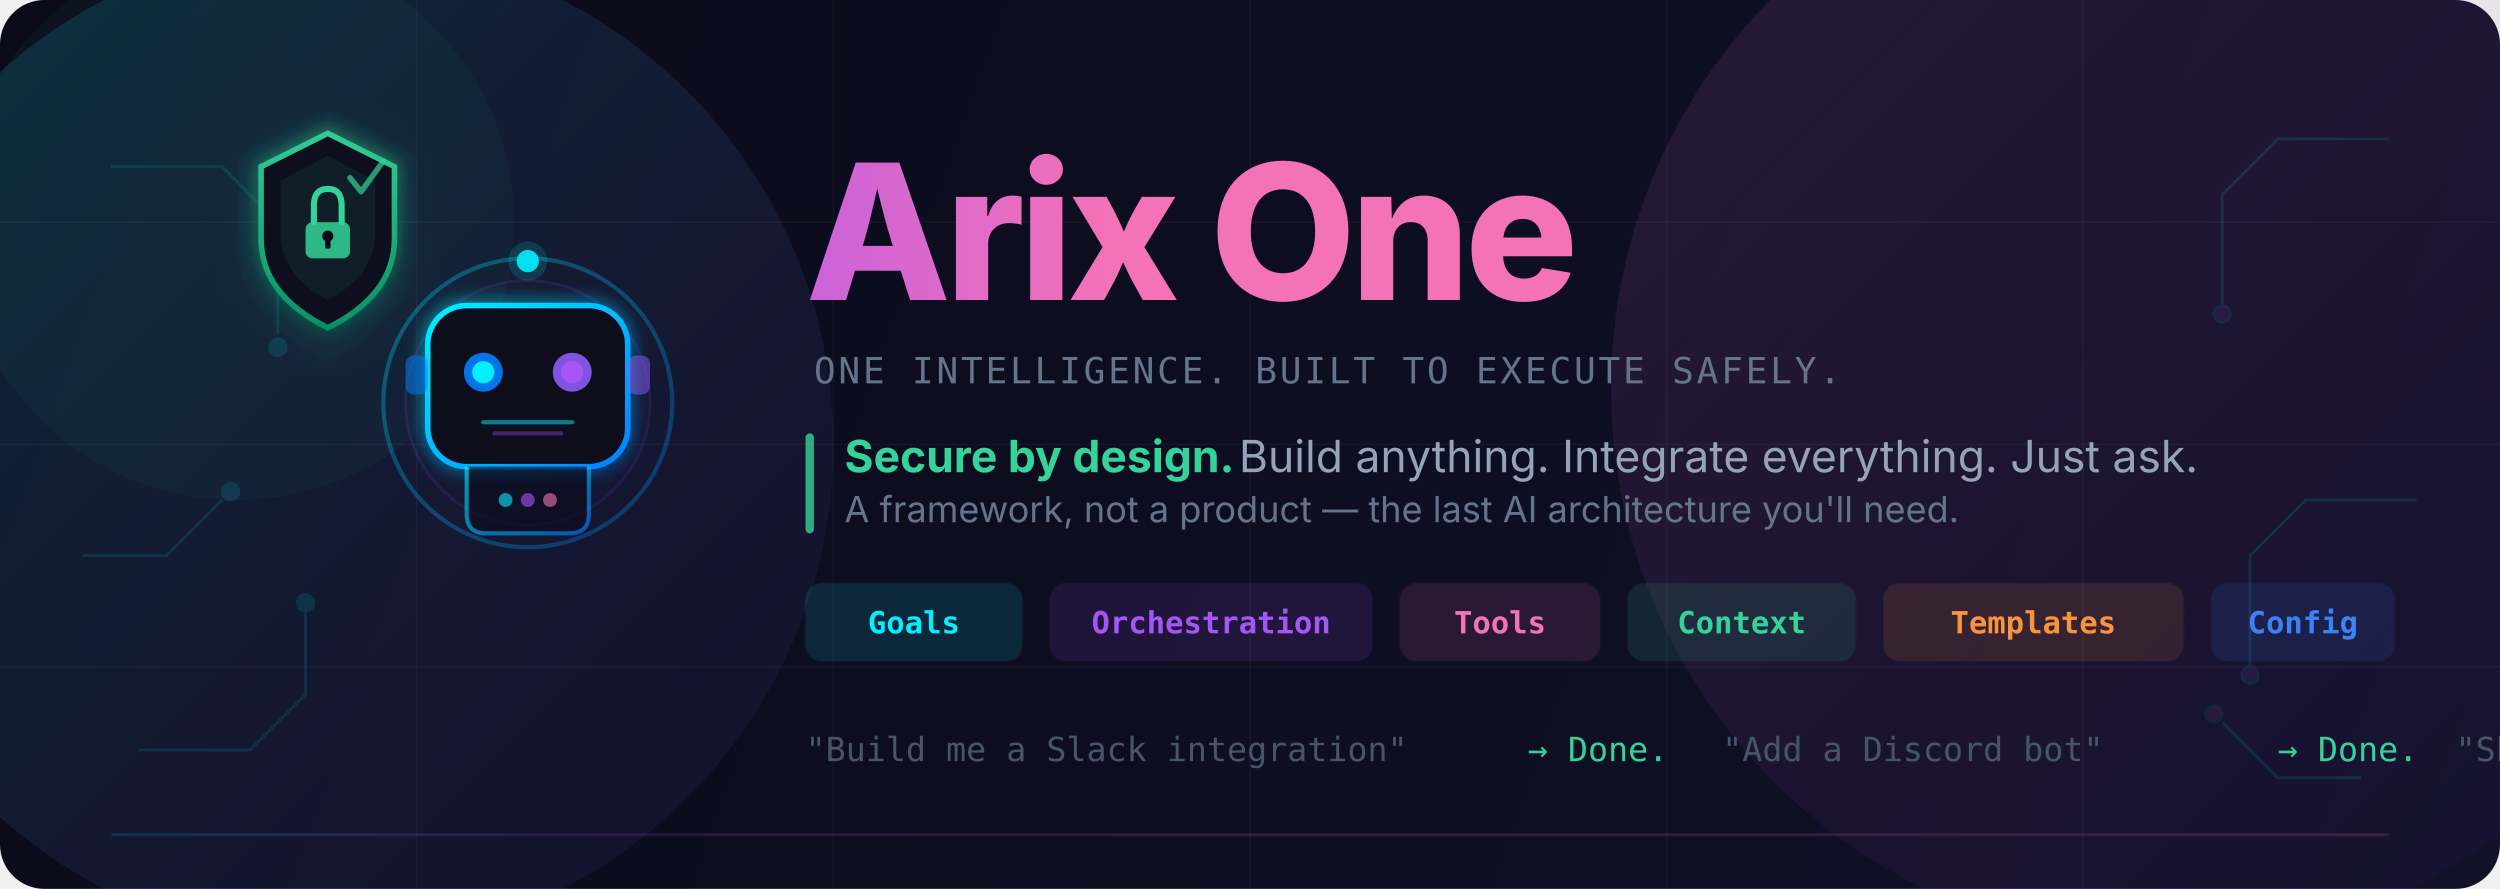
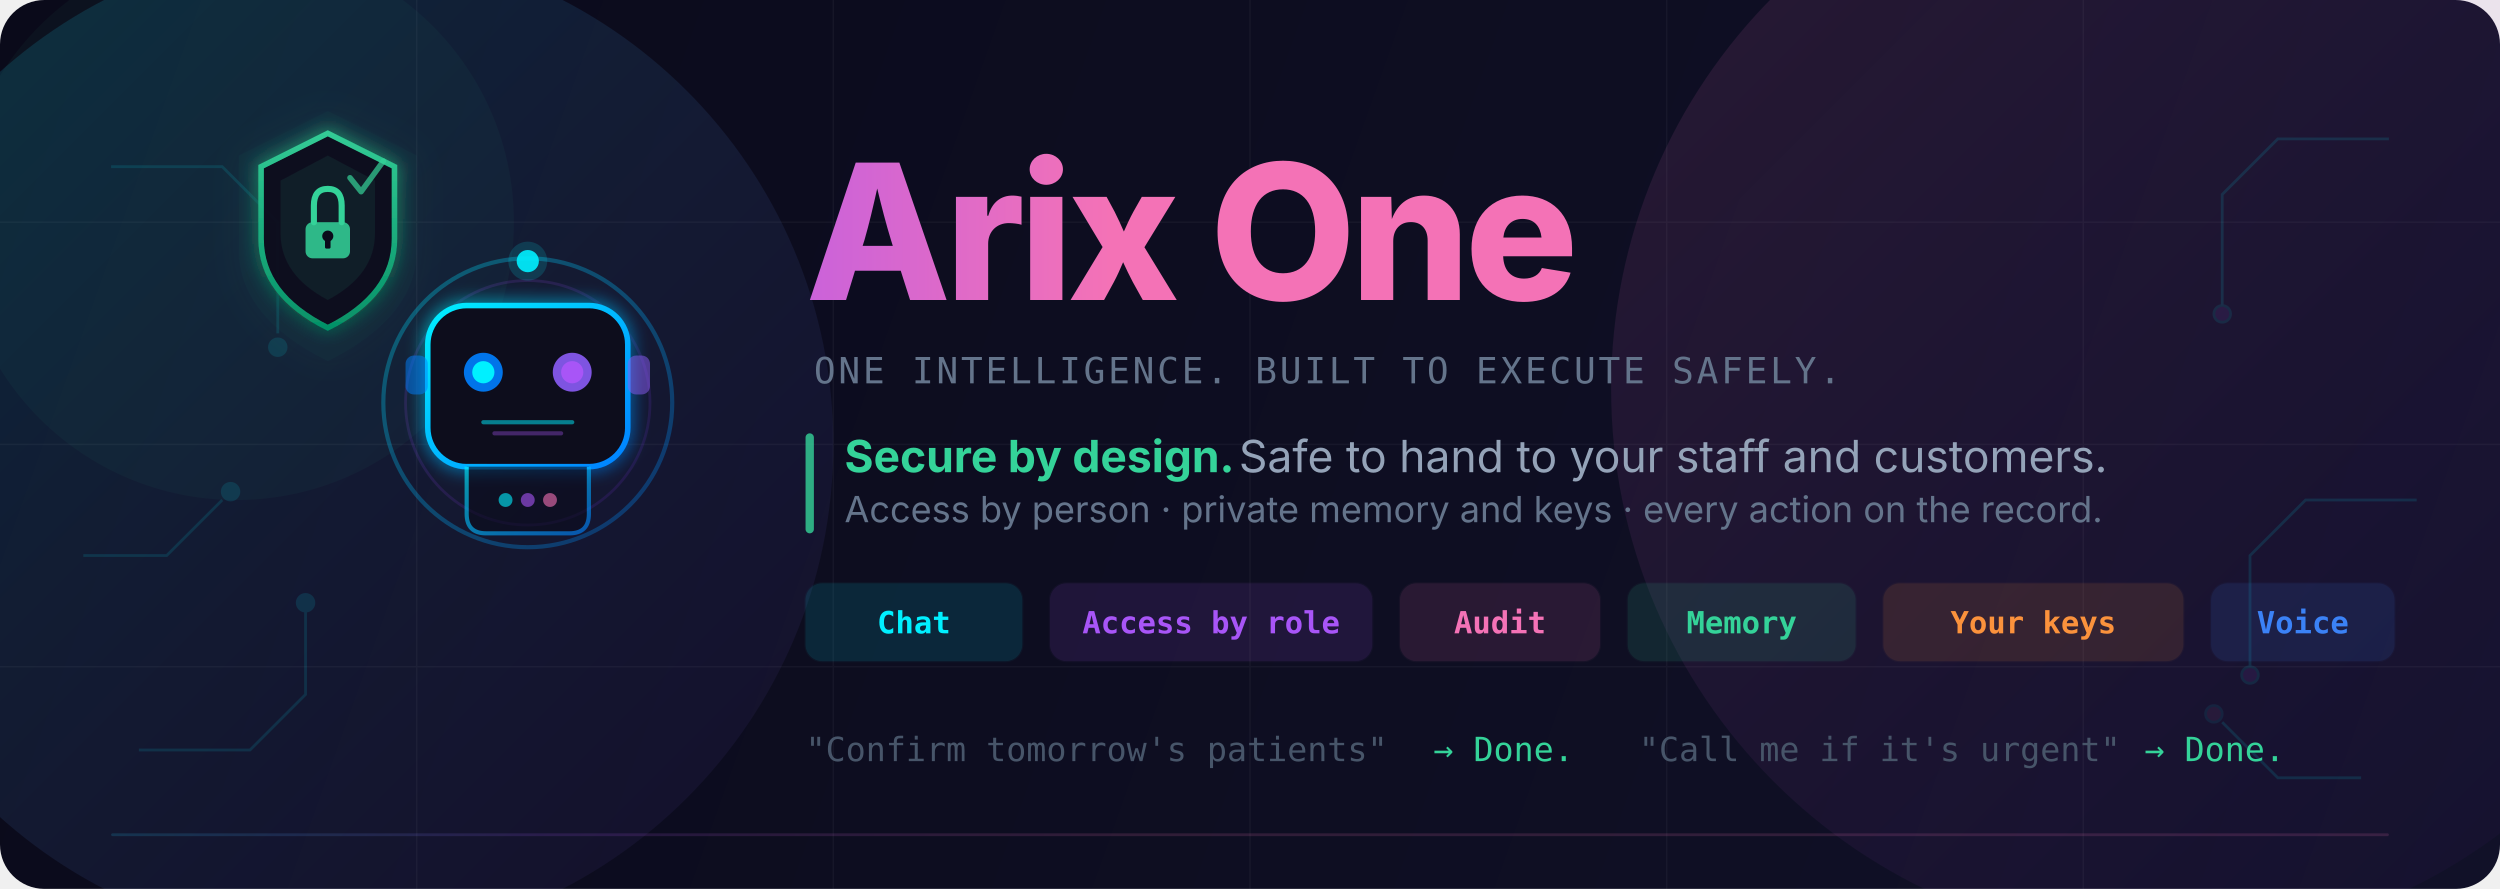
<svg xmlns="http://www.w3.org/2000/svg" viewBox="0 0 900 320" fill="none">
  <defs>
    <linearGradient id="bg" x1="0" y1="0" x2="900" y2="320" gradientUnits="userSpaceOnUse">
      <stop offset="0%" stop-color="#0a0a1a" />
      <stop offset="100%" stop-color="#111128" />
    </linearGradient>
    <linearGradient id="cyan" x1="0" y1="0" x2="1" y2="1">
      <stop offset="0%" stop-color="#00f0ff" />
      <stop offset="100%" stop-color="#0080ff" />
    </linearGradient>
    <linearGradient id="purple" x1="0" y1="0" x2="1" y2="1">
      <stop offset="0%" stop-color="#a855f7" />
      <stop offset="100%" stop-color="#6d28d9" />
    </linearGradient>
    <linearGradient id="titleGrad" x1="0" y1="0" x2="400" y2="0" gradientUnits="userSpaceOnUse">
      <stop offset="0%" stop-color="#00f0ff" />
      <stop offset="50%" stop-color="#a855f7" />
      <stop offset="100%" stop-color="#f472b6" />
    </linearGradient>
    <linearGradient id="greenGrad" x1="0" y1="0" x2="1" y2="1">
      <stop offset="0%" stop-color="#34d399" />
      <stop offset="100%" stop-color="#06b6d4" />
    </linearGradient>
    <linearGradient id="orb1" x1="0" y1="0" x2="1" y2="1">
      <stop offset="0%" stop-color="#00f0ff" stop-opacity="0.15" />
      <stop offset="100%" stop-color="#a855f7" stop-opacity="0.05" />
    </linearGradient>
    <linearGradient id="orb2" x1="0" y1="0" x2="1" y2="1">
      <stop offset="0%" stop-color="#f472b6" stop-opacity="0.12" />
      <stop offset="100%" stop-color="#6d28d9" stop-opacity="0.03" />
    </linearGradient>
    <linearGradient id="shieldGrad" x1="0" y1="0" x2="0" y2="1">
      <stop offset="0%" stop-color="#34d399" />
      <stop offset="100%" stop-color="#059669" />
    </linearGradient>
    <filter id="glow" x="-50%" y="-50%" width="200%" height="200%">
      <feGaussianBlur stdDeviation="3" result="blur" />
      <feComposite in="SourceGraphic" in2="blur" operator="over" />
    </filter>
    <filter id="greenGlow" x="-50%" y="-50%" width="200%" height="200%">
      <feGaussianBlur stdDeviation="6" result="blur" />
      <feComposite in="SourceGraphic" in2="blur" operator="over" />
    </filter>
  </defs>
  <rect width="900" height="320" rx="16" fill="url(#bg)" />
  <circle cx="120" cy="160" r="180" fill="url(#orb1)" />
  <circle cx="780" cy="140" r="200" fill="url(#orb2)" />
  <circle cx="85" cy="80" r="100" fill="#34d399" opacity="0.04" />
  <g opacity="0.04" stroke="#ffffff" stroke-width="0.5">
    <line x1="0" y1="80" x2="900" y2="80" />
    <line x1="0" y1="160" x2="900" y2="160" />
    <line x1="0" y1="240" x2="900" y2="240" />
    <line x1="150" y1="0" x2="150" y2="320" />
    <line x1="300" y1="0" x2="300" y2="320" />
    <line x1="450" y1="0" x2="450" y2="320" />
    <line x1="600" y1="0" x2="600" y2="320" />
    <line x1="750" y1="0" x2="750" y2="320" />
  </g>
  <g opacity="0.12" stroke="#00f0ff" stroke-width="1" fill="none">
    <path d="M 40,60 L 80,60 L 100,80 L 100,120" />
    <circle cx="100" cy="125" r="3" fill="#00f0ff" />
    <path d="M 30,200 L 60,200 L 80,180" />
    <circle cx="83" cy="177" r="3" fill="#00f0ff" />
    <path d="M 50,270 L 90,270 L 110,250 L 110,220" />
    <circle cx="110" cy="217" r="3" fill="#00f0ff" />
    <path d="M 860,50 L 820,50 L 800,70 L 800,110" />
    <circle cx="800" cy="113" r="3" fill="#a855f7" opacity="0.8" />
    <path d="M 870,180 L 830,180 L 810,200 L 810,240" />
    <circle cx="810" cy="243" r="3" fill="#a855f7" opacity="0.8" />
    <path d="M 850,280 L 820,280 L 800,260" />
    <circle cx="797" cy="257" r="3" fill="#f472b6" opacity="0.6" />
  </g>
  <g transform="translate(68, 36)">
    <path d="M 50,4 L 82,20 L 82,54 Q 82,78 50,94 Q 18,78 18,54 L 18,20 Z" fill="#34d399" opacity="0.05" filter="url(#greenGlow)" />
    <path d="M 50,12 L 74,24 L 74,50 Q 74,70 50,82 Q 26,70 26,50 L 26,24 Z" stroke="url(#shieldGrad)" stroke-width="2" fill="#0a0a1a" opacity="0.95" filter="url(#glow)" />
    <path d="M 50,20 L 67,29 L 67,48 Q 67,63 50,72 Q 33,63 33,48 L 33,29 Z" fill="#34d399" opacity="0.08" />
    <rect x="42" y="44" width="16" height="13" rx="2.5" fill="#34d399" opacity="0.85" />
    <path d="M 45,44 L 45,38 Q 45,32 50,32 Q 55,32 55,38 L 55,44" stroke="#34d399" stroke-width="2.2" fill="none" stroke-linecap="round" />
    <circle cx="50" cy="49" r="2" fill="#0a0a1a" />
    <rect x="49" y="50" width="2" height="3.5" rx="0.5" fill="#0a0a1a" />
    <path d="M 58,28 L 62,33 L 70,22" stroke="#34d399" stroke-width="2" fill="none" stroke-linecap="round" stroke-linejoin="round" opacity="0.7" />
  </g>
  <g transform="translate(140, 90)">
    <circle cx="50" cy="55" r="52" stroke="url(#cyan)" stroke-width="1.5" fill="none" opacity="0.3" />
    <circle cx="50" cy="55" r="44" stroke="url(#purple)" stroke-width="1" fill="none" opacity="0.15" />
    <rect x="14" y="20" width="72" height="58" rx="14" stroke="url(#cyan)" stroke-width="2" fill="#0a0a1a" filter="url(#glow)" />
    <line x1="50" y1="20" x2="50" y2="6" stroke="url(#cyan)" stroke-width="2" />
    <circle cx="50" cy="4" r="4" fill="#00f0ff" opacity="0.9" />
    <circle cx="50" cy="4" r="7" fill="#00f0ff" opacity="0.15" />
    <circle cx="34" cy="44" r="7" fill="#0080ff" opacity="0.9" />
    <circle cx="34" cy="44" r="4" fill="#00f0ff" />
    <circle cx="66" cy="44" r="7" fill="#8b5cf6" opacity="0.9" />
    <circle cx="66" cy="44" r="4" fill="#a855f7" />
    <line x1="34" y1="62" x2="66" y2="62" stroke="#00f0ff" stroke-width="1.5" opacity="0.5" stroke-linecap="round" />
    <line x1="38" y1="66" x2="62" y2="66" stroke="#a855f7" stroke-width="1.5" opacity="0.35" stroke-linecap="round" />
    <rect x="6" y="38" width="8" height="14" rx="3" fill="#0080ff" opacity="0.5" />
    <rect x="86" y="38" width="8" height="14" rx="3" fill="#8b5cf6" opacity="0.5" />
    <path d="M 28,78 L 28,95 Q 28,102 35,102 L 65,102 Q 72,102 72,95 L 72,78" stroke="url(#cyan)" stroke-width="1.5" fill="#0a0a1a" opacity="0.6" />
    <circle cx="42" cy="90" r="2.5" fill="#00f0ff" opacity="0.6" />
    <circle cx="50" cy="90" r="2.5" fill="#a855f7" opacity="0.6" />
    <circle cx="58" cy="90" r="2.5" fill="#f472b6" opacity="0.6" />
  </g>
  <text x="290" y="108" font-family="'SF Pro Display', 'Segoe UI', system-ui, -apple-system, sans-serif" font-size="68" font-weight="800" fill="url(#titleGrad)" letter-spacing="-2">Arix One</text>
  <text x="293" y="138" font-family="'SF Mono', 'Cascadia Code', 'Fira Code', monospace" font-size="13" fill="#64748b" letter-spacing="1">ONE INTELLIGENCE. BUILT TO EXECUTE SAFELY.</text>
  <g transform="translate(290, 156)">
    <rect x="0" y="0" width="3" height="36" rx="1.5" fill="#34d399" opacity="0.8" />
    <text x="14" y="14" font-family="'SF Pro Display', 'Segoe UI', system-ui, -apple-system, sans-serif" font-size="16" font-weight="700" fill="#34d399">Secure by design.</text>
-     <text x="156" y="14" font-family="'SF Pro Display', 'Segoe UI', system-ui, -apple-system, sans-serif" font-size="16" fill="#94a3b8">Build anything. Integrate everything. Just ask.</text>
-     <text x="14" y="32" font-family="'SF Pro Display', 'Segoe UI', system-ui, -apple-system, sans-serif" font-size="13" fill="#64748b">A framework, not a product — the last AI architecture you'll need.</text>
+     <text x="156" y="14" font-family="'SF Pro Display', 'Segoe UI', system-ui, -apple-system, sans-serif" font-size="16" fill="#94a3b8">Safe to hand to your staff and customers.</text>
+     <text x="14" y="32" font-family="'SF Pro Display', 'Segoe UI', system-ui, -apple-system, sans-serif" font-size="13" fill="#64748b">Access by person · private memory and keys · every action on the record.</text>
  </g>
  <g transform="translate(290, 210)">
    <g>
      <rect x="0" y="0" width="78" height="28" rx="6" fill="#00f0ff" opacity="0.12" stroke="#00f0ff" stroke-width="0.8" stroke-opacity="0.3" />
-       <text x="39" y="18" font-family="'SF Mono', 'Cascadia Code', monospace" font-size="11" fill="#00f0ff" text-anchor="middle" font-weight="600">Goals</text>
+       <text x="39" y="18" font-family="'SF Mono', 'Cascadia Code', monospace" font-size="11" fill="#00f0ff" text-anchor="middle" font-weight="600">Chat</text>
    </g>
    <g>
      <rect x="88" y="0" width="116" height="28" rx="6" fill="#a855f7" opacity="0.12" stroke="#a855f7" stroke-width="0.8" stroke-opacity="0.3" />
-       <text x="146" y="18" font-family="'SF Mono', 'Cascadia Code', monospace" font-size="11" fill="#a855f7" text-anchor="middle" font-weight="600">Orchestration</text>
+       <text x="146" y="18" font-family="'SF Mono', 'Cascadia Code', monospace" font-size="11" fill="#a855f7" text-anchor="middle" font-weight="600">Access by role</text>
    </g>
    <g>
      <rect x="214" y="0" width="72" height="28" rx="6" fill="#f472b6" opacity="0.12" stroke="#f472b6" stroke-width="0.8" stroke-opacity="0.3" />
-       <text x="250" y="18" font-family="'SF Mono', 'Cascadia Code', monospace" font-size="11" fill="#f472b6" text-anchor="middle" font-weight="600">Tools</text>
+       <text x="250" y="18" font-family="'SF Mono', 'Cascadia Code', monospace" font-size="11" fill="#f472b6" text-anchor="middle" font-weight="600">Audit</text>
    </g>
    <g>
      <rect x="296" y="0" width="82" height="28" rx="6" fill="#34d399" opacity="0.12" stroke="#34d399" stroke-width="0.8" stroke-opacity="0.3" />
-       <text x="337" y="18" font-family="'SF Mono', 'Cascadia Code', monospace" font-size="11" fill="#34d399" text-anchor="middle" font-weight="600">Context</text>
+       <text x="337" y="18" font-family="'SF Mono', 'Cascadia Code', monospace" font-size="11" fill="#34d399" text-anchor="middle" font-weight="600">Memory</text>
    </g>
    <g>
      <rect x="388" y="0" width="108" height="28" rx="6" fill="#fb923c" opacity="0.12" stroke="#fb923c" stroke-width="0.8" stroke-opacity="0.3" />
-       <text x="442" y="18" font-family="'SF Mono', 'Cascadia Code', monospace" font-size="11" fill="#fb923c" text-anchor="middle" font-weight="600">Templates</text>
+       <text x="442" y="18" font-family="'SF Mono', 'Cascadia Code', monospace" font-size="11" fill="#fb923c" text-anchor="middle" font-weight="600">Your keys</text>
    </g>
    <g>
      <rect x="506" y="0" width="66" height="28" rx="6" fill="#3b82f6" opacity="0.12" stroke="#3b82f6" stroke-width="0.8" stroke-opacity="0.3" />
-       <text x="539" y="18" font-family="'SF Mono', 'Cascadia Code', monospace" font-size="11" fill="#3b82f6" text-anchor="middle" font-weight="600">Config</text>
+       <text x="539" y="18" font-family="'SF Mono', 'Cascadia Code', monospace" font-size="11" fill="#3b82f6" text-anchor="middle" font-weight="600">Voice</text>
    </g>
  </g>
  <g transform="translate(290, 260)">
-     <text x="0" y="14" font-family="'SF Mono', 'Cascadia Code', monospace" font-size="12" fill="#475569">"Build me a Slack integration"</text>
-     <text x="260" y="14" font-family="'SF Mono', 'Cascadia Code', monospace" font-size="12" fill="#34d399">→ Done.</text>
-     <text x="330" y="14" font-family="'SF Mono', 'Cascadia Code', monospace" font-size="12" fill="#475569">"Add a Discord bot"</text>
-     <text x="530" y="14" font-family="'SF Mono', 'Cascadia Code', monospace" font-size="12" fill="#34d399">→ Done.</text>
-     <text x="594" y="14" font-family="'SF Mono', 'Cascadia Code', monospace" font-size="12" fill="#475569">"Ship it."</text>
-     <text x="665" y="14" font-family="'SF Mono', 'Cascadia Code', monospace" font-size="12" fill="#34d399">→ Done.</text>
+     <text x="0" y="14" font-family="'SF Mono', 'Cascadia Code', monospace" font-size="12" fill="#475569">"Confirm tomorrow's patients"</text>
+     <text x="226" y="14" font-family="'SF Mono', 'Cascadia Code', monospace" font-size="12" fill="#34d399">→ Done.</text>
+     <text x="300" y="14" font-family="'SF Mono', 'Cascadia Code', monospace" font-size="12" fill="#475569">"Call me if it's urgent"</text>
+     <text x="482" y="14" font-family="'SF Mono', 'Cascadia Code', monospace" font-size="12" fill="#34d399">→ Done.</text>
  </g>
  <rect x="40" y="300" width="820" height="1" rx="0.5" fill="url(#titleGrad)" opacity="0.15" />
</svg>
